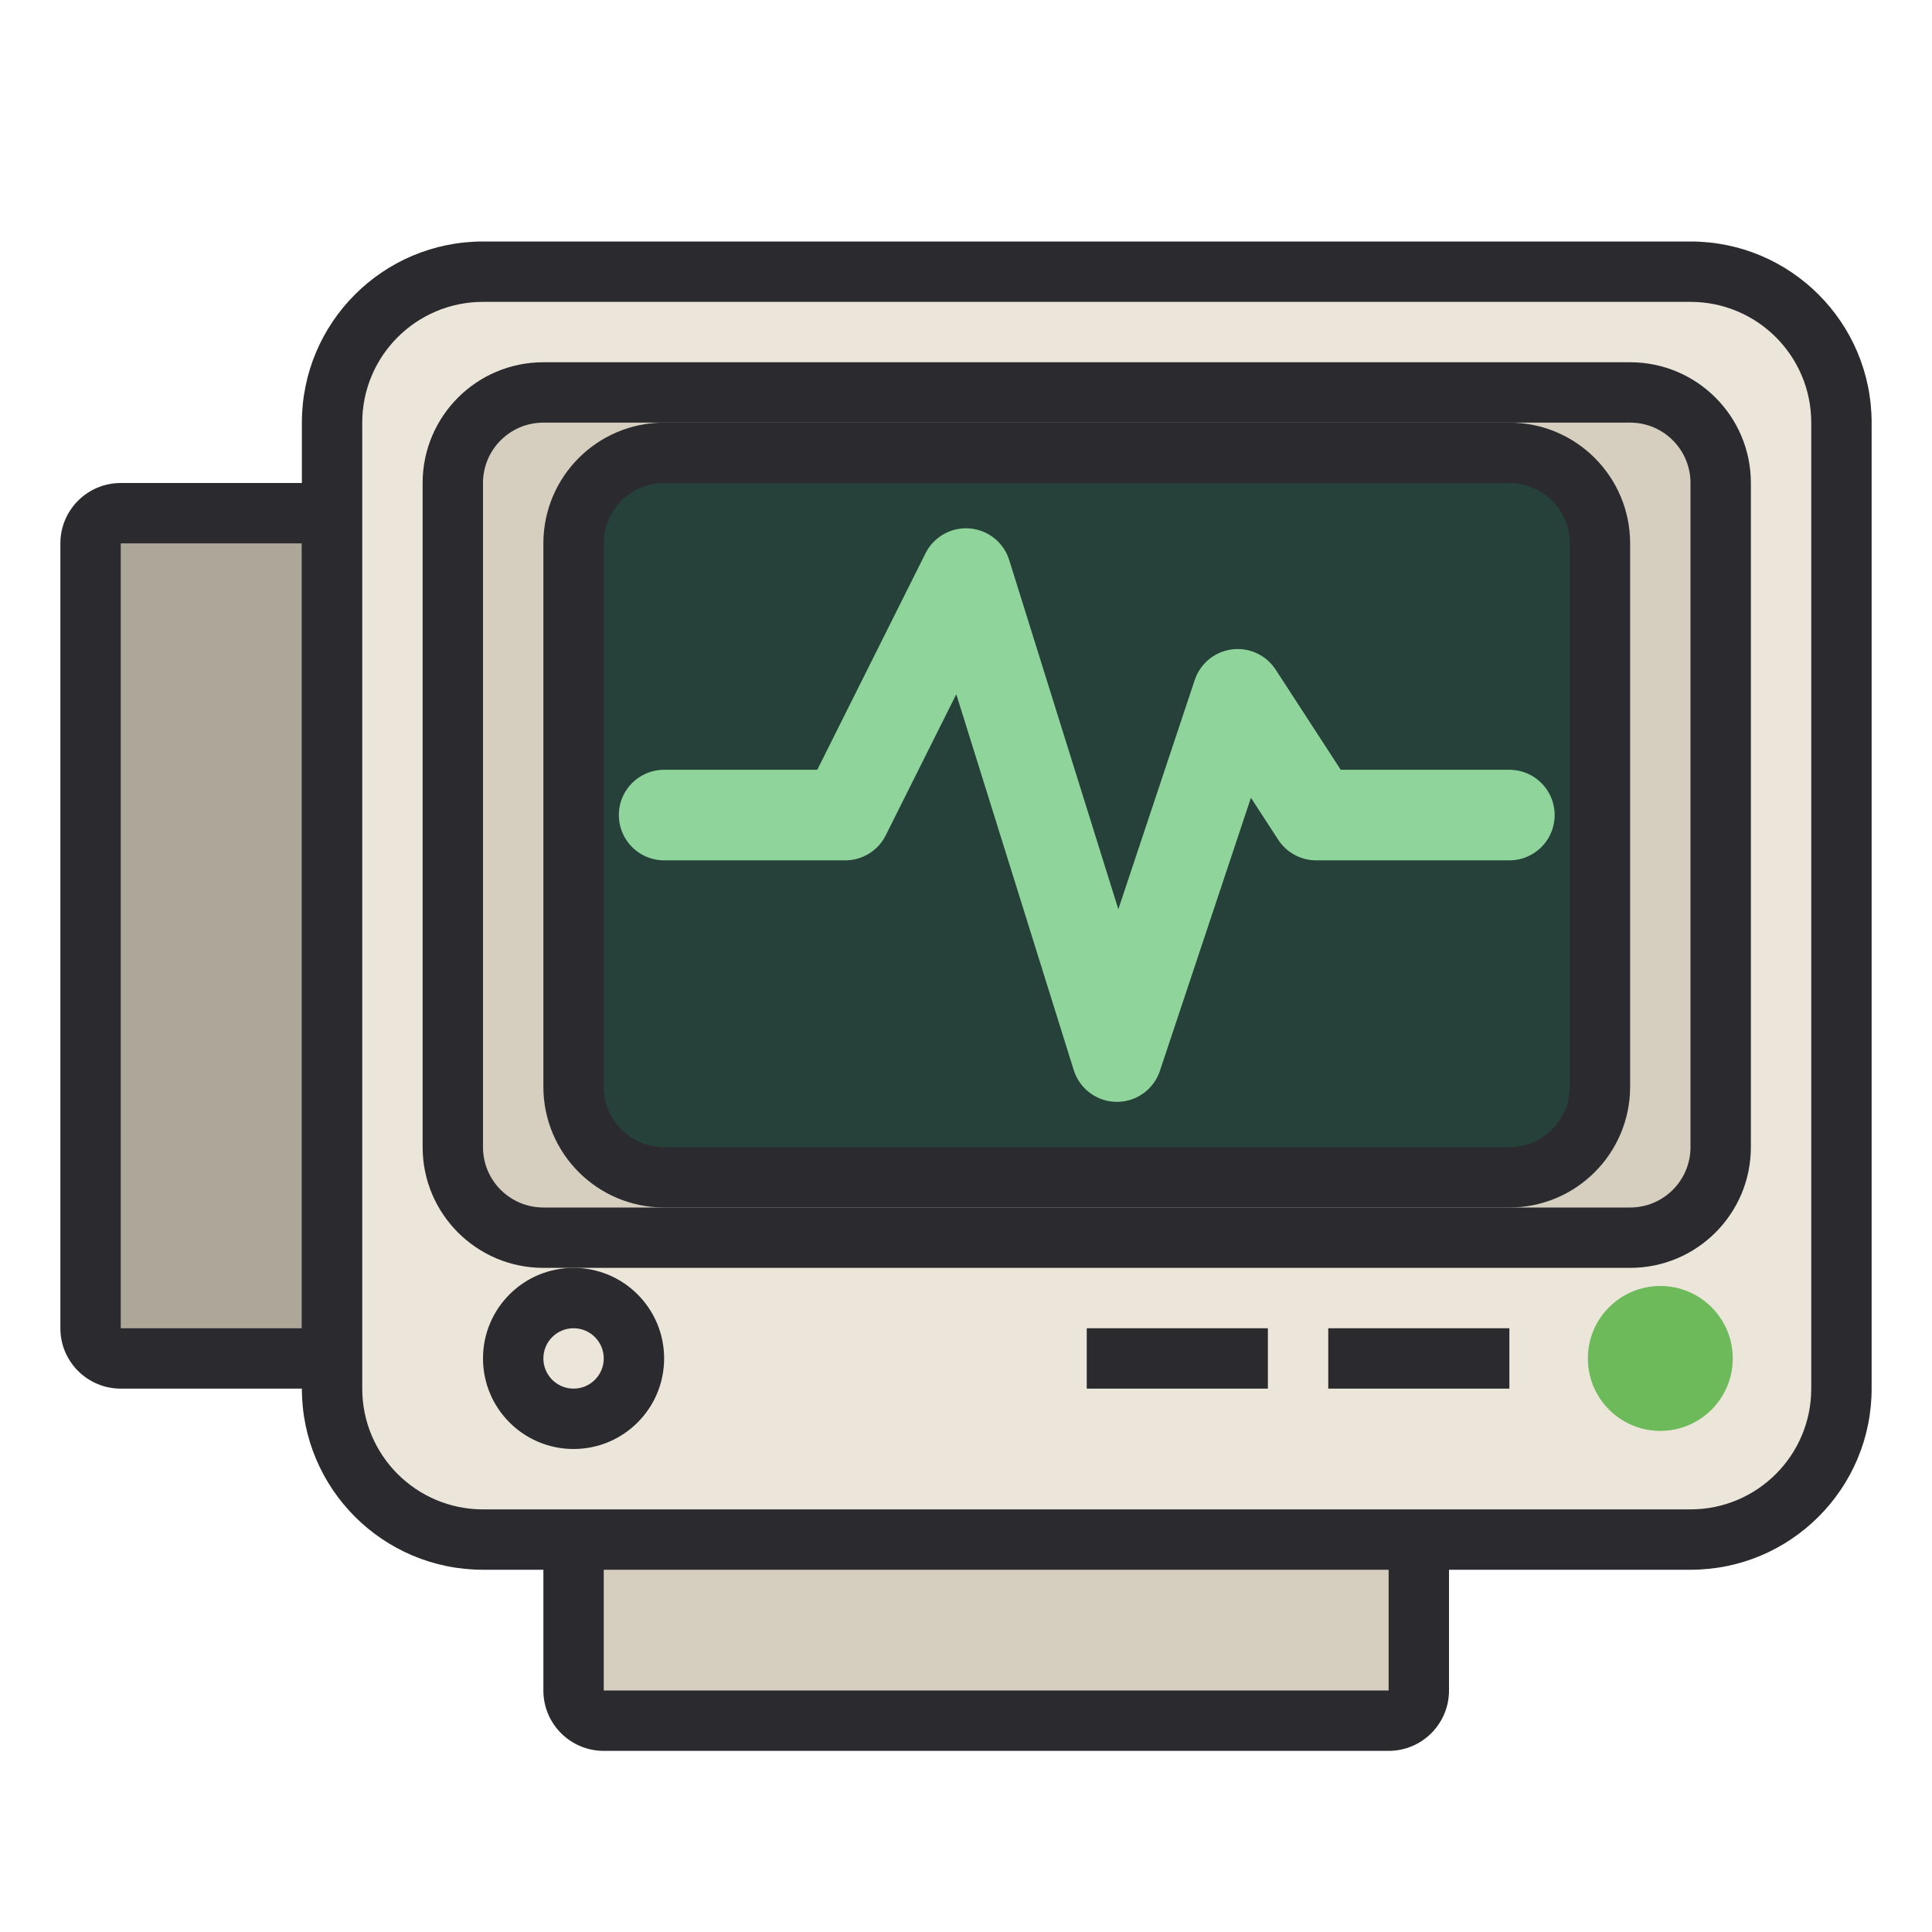
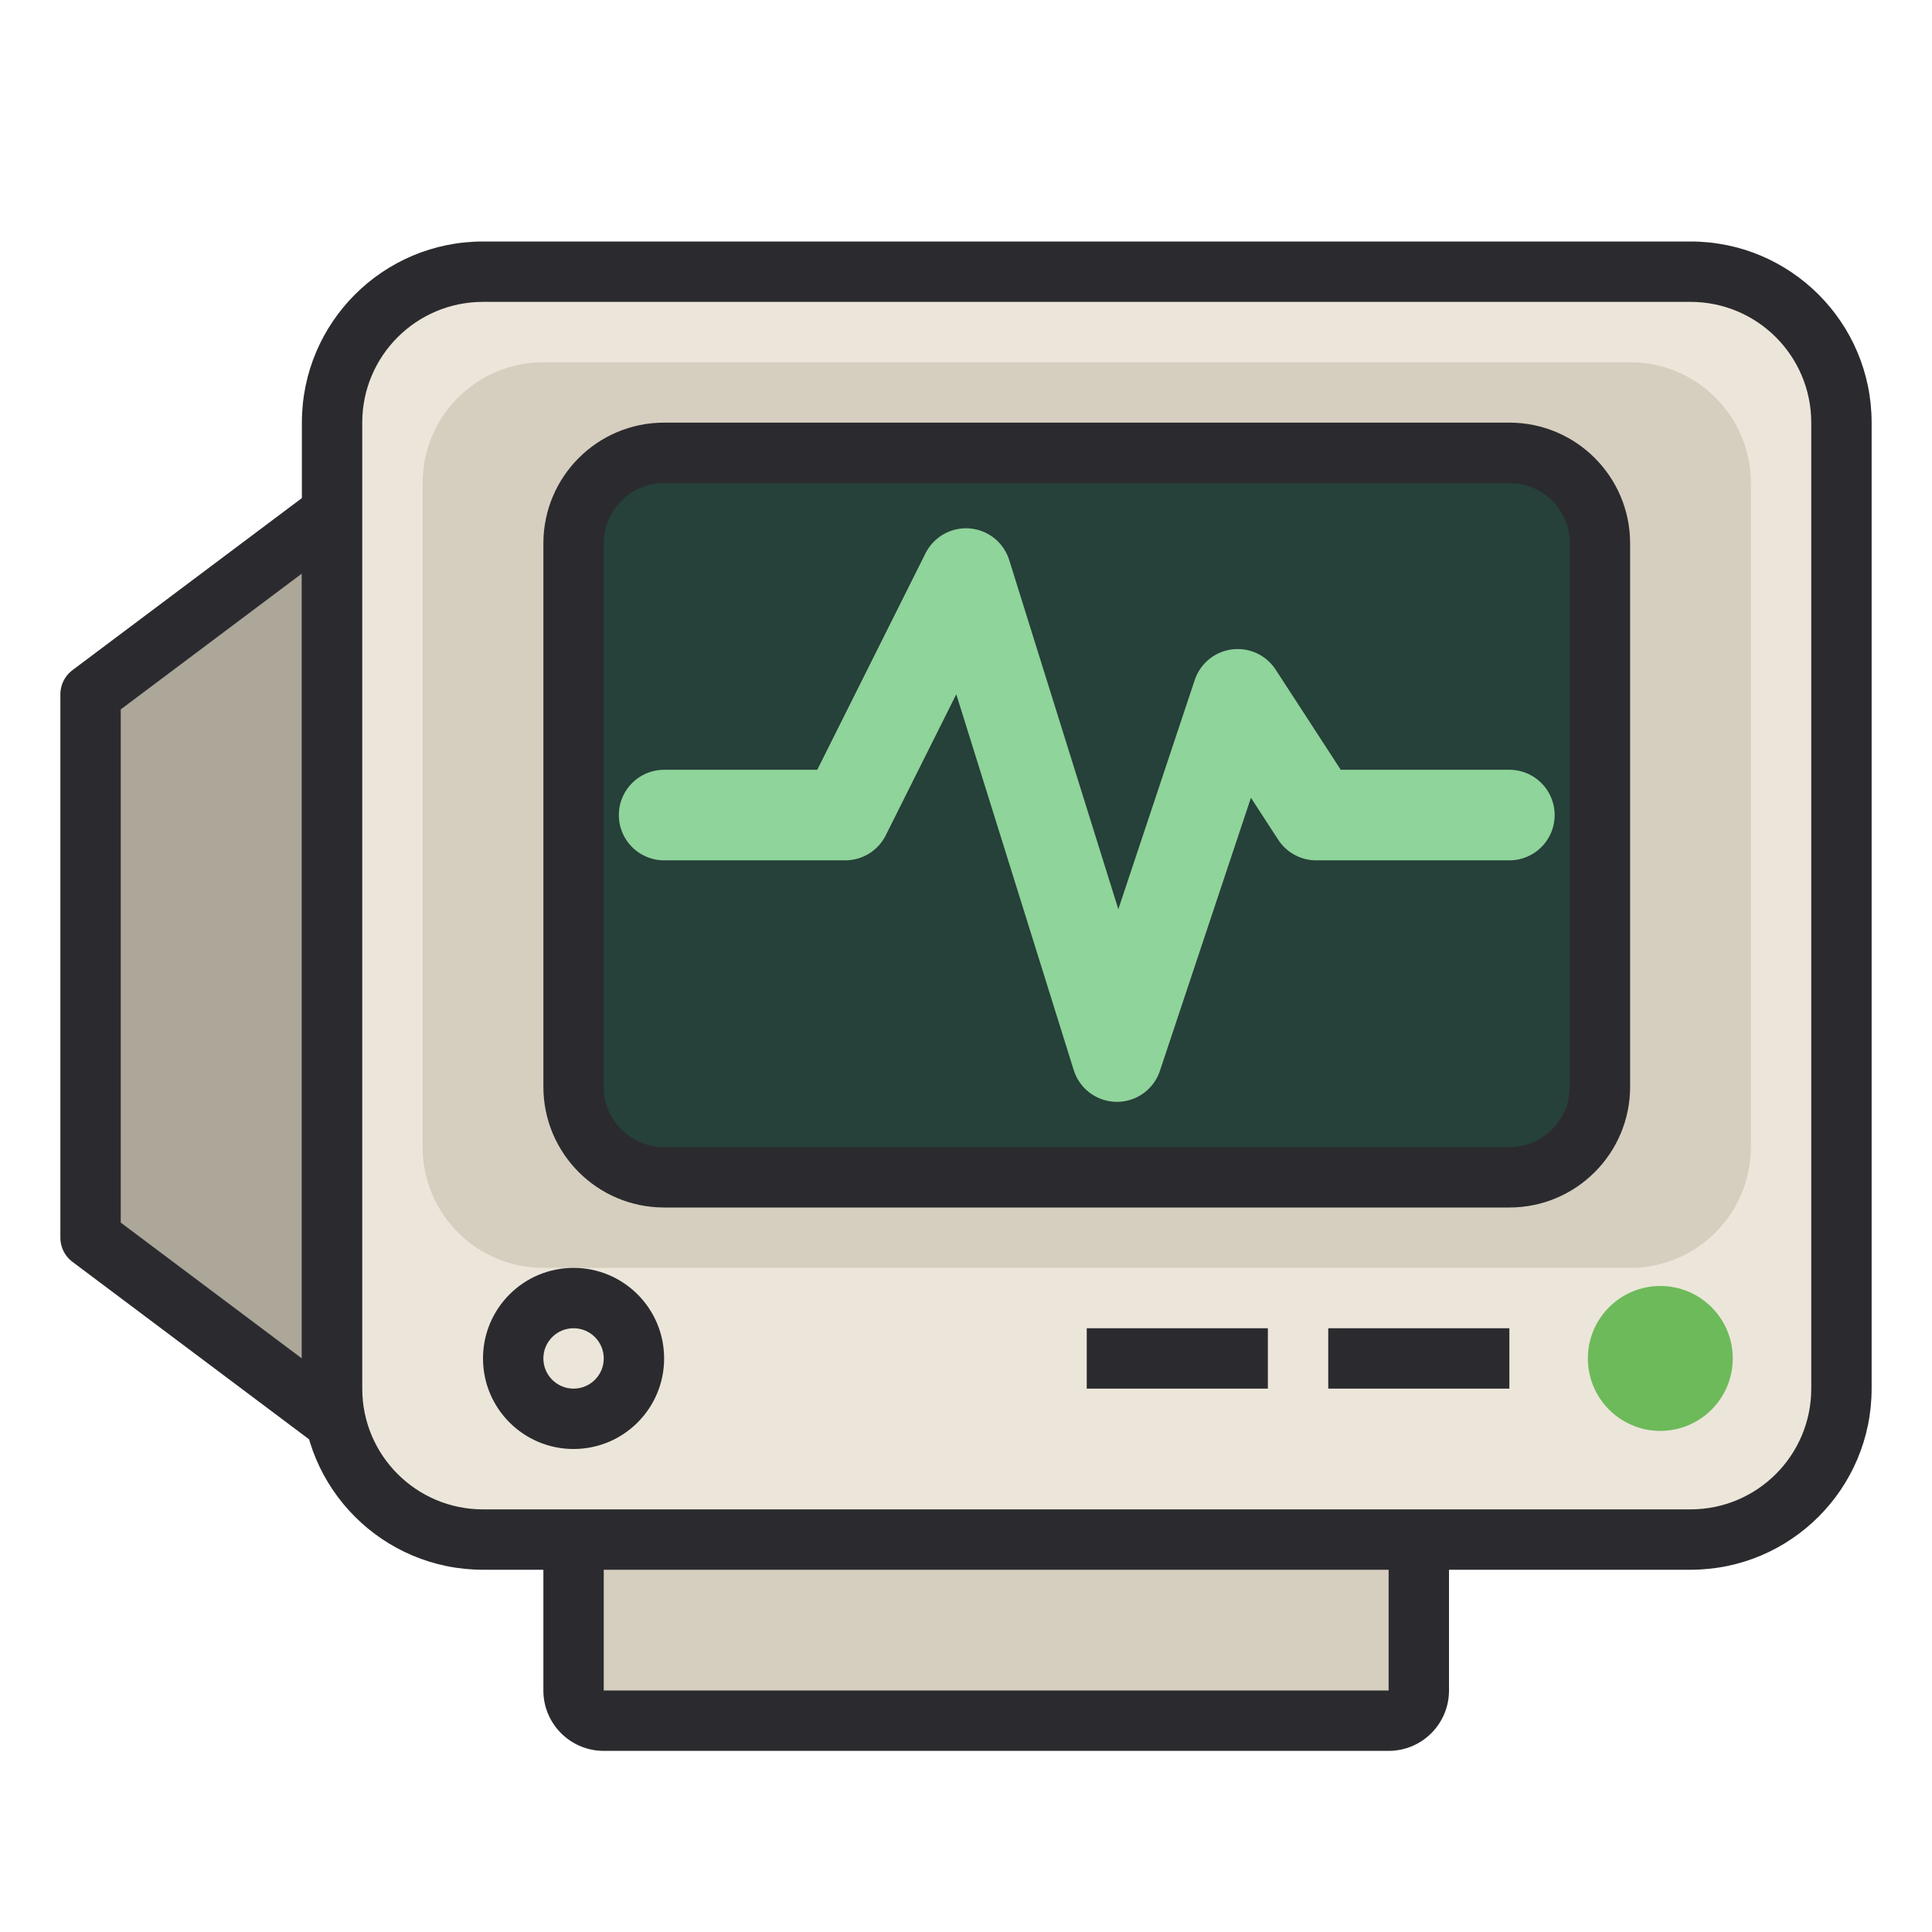
<svg xmlns="http://www.w3.org/2000/svg" width="32" height="32" viewBox="0 0 32 32" shape-rendering="auto">
-   <rect x="1" y="8" width="5" height="15" rx="1" fill="#2B2B2F" />
-   <rect x="2" y="9" width="3" height="13" fill="#ADA79A" />
+   <path d="M5.5 8.5L1.5 11.5V20.5L5.5 23.5Z" fill="#ADA79A" stroke="#2B2B2F" stroke-width="1" stroke-linejoin="round" stroke-linecap="round" />
  <rect x="9" y="24" width="15" height="5" rx="1" fill="#2B2B2F" />
  <rect x="10" y="25" width="13" height="3" fill="#D6CFC0" />
  <rect x="5" y="4" width="26" height="22" rx="3" fill="#2B2B2F" />
  <rect x="6" y="5" width="24" height="20" rx="2" fill="#ECE6DA" />
-   <rect x="7" y="6" width="22" height="15" rx="2" fill="#2B2B2F" />
-   <rect x="8" y="7" width="20" height="13" rx="1" fill="#D6CFC0" />
+   <rect x="7" y="6" width="22" height="15" rx="2" fill="#D6CFC0" />
  <rect x="9" y="7" width="18" height="13" rx="2" fill="#2B2B2F" />
  <rect x="10" y="8" width="16" height="11" rx="1" fill="#26403A" />
  <path d="M11 13.5H14L16 9.5L18.5 17.5L20.5 11.5L21.8 13.5H25" fill="none" stroke="#8FD49A" stroke-width="1.5" stroke-linejoin="round" stroke-linecap="round" />
  <circle cx="9.5" cy="22.5" r="1.5" fill="#2B2B2F" />
  <circle cx="9.5" cy="22.5" r="0.5" fill="#ECE6DA" />
  <rect x="18" y="22" width="3" height="1" fill="#2B2B2F" />
  <rect x="22" y="22" width="3" height="1" fill="#2B2B2F" />
  <circle cx="27.5" cy="22.5" r="1.2" fill="#6DBA5A" />
</svg>
